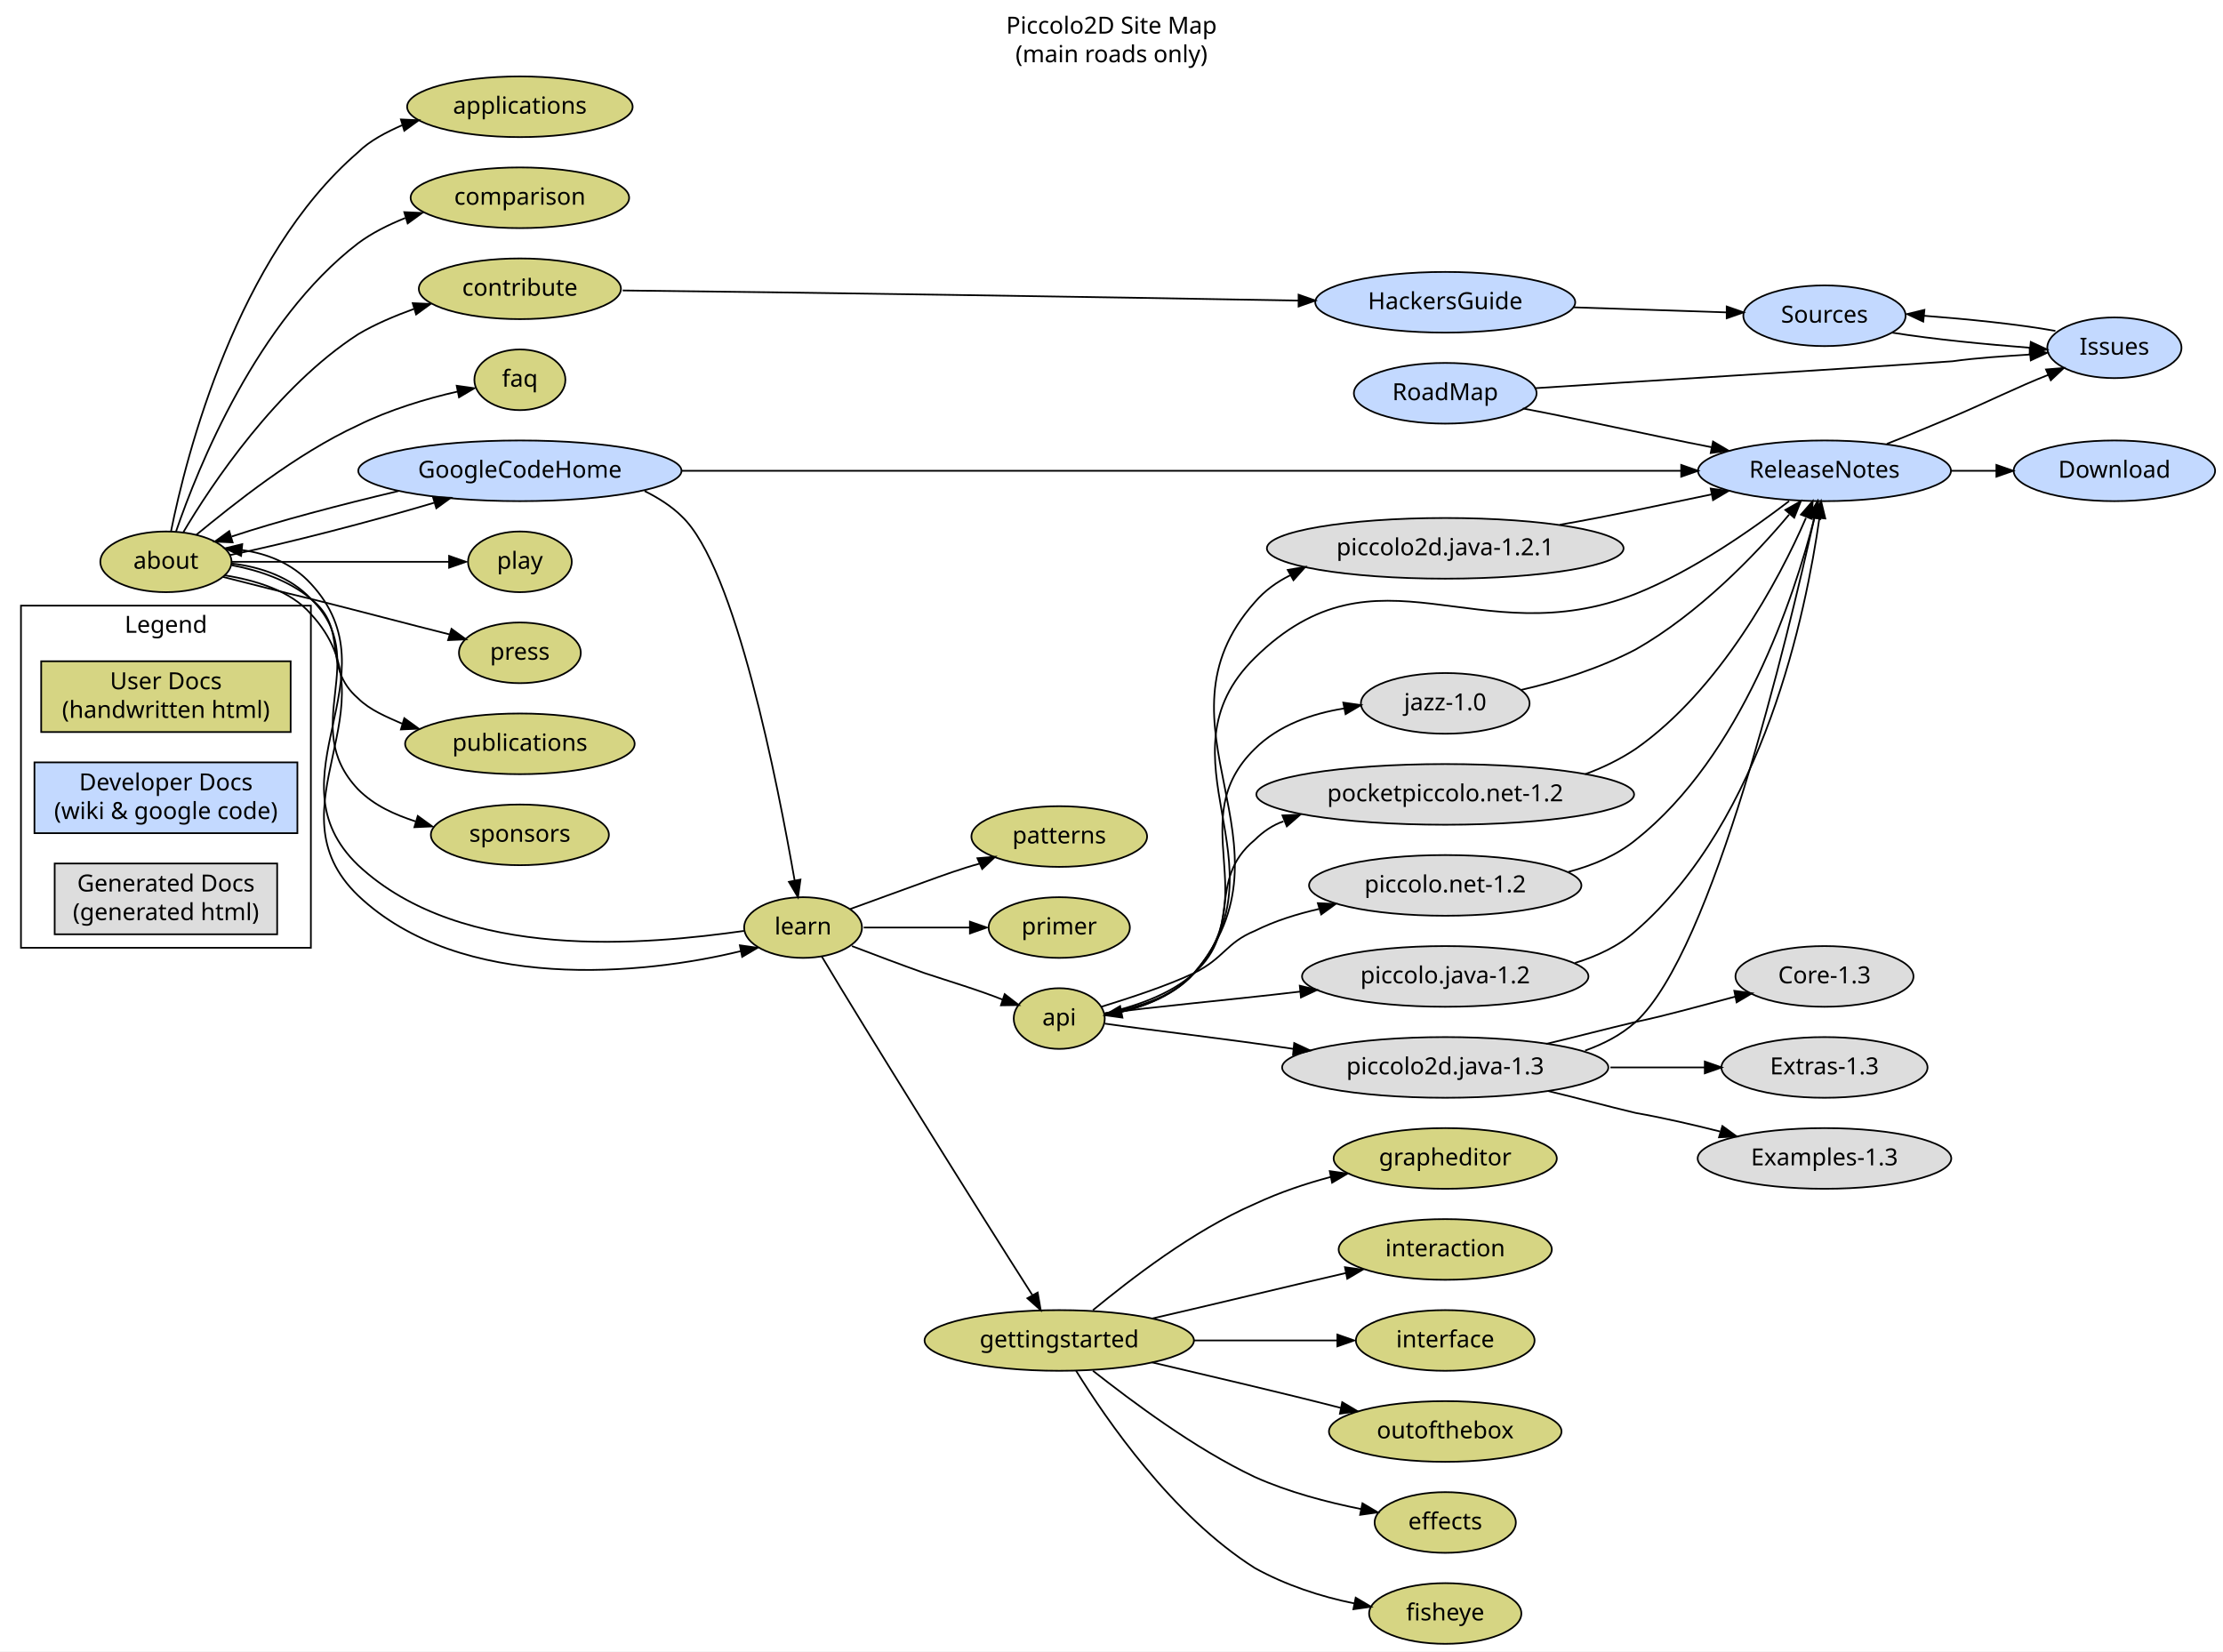
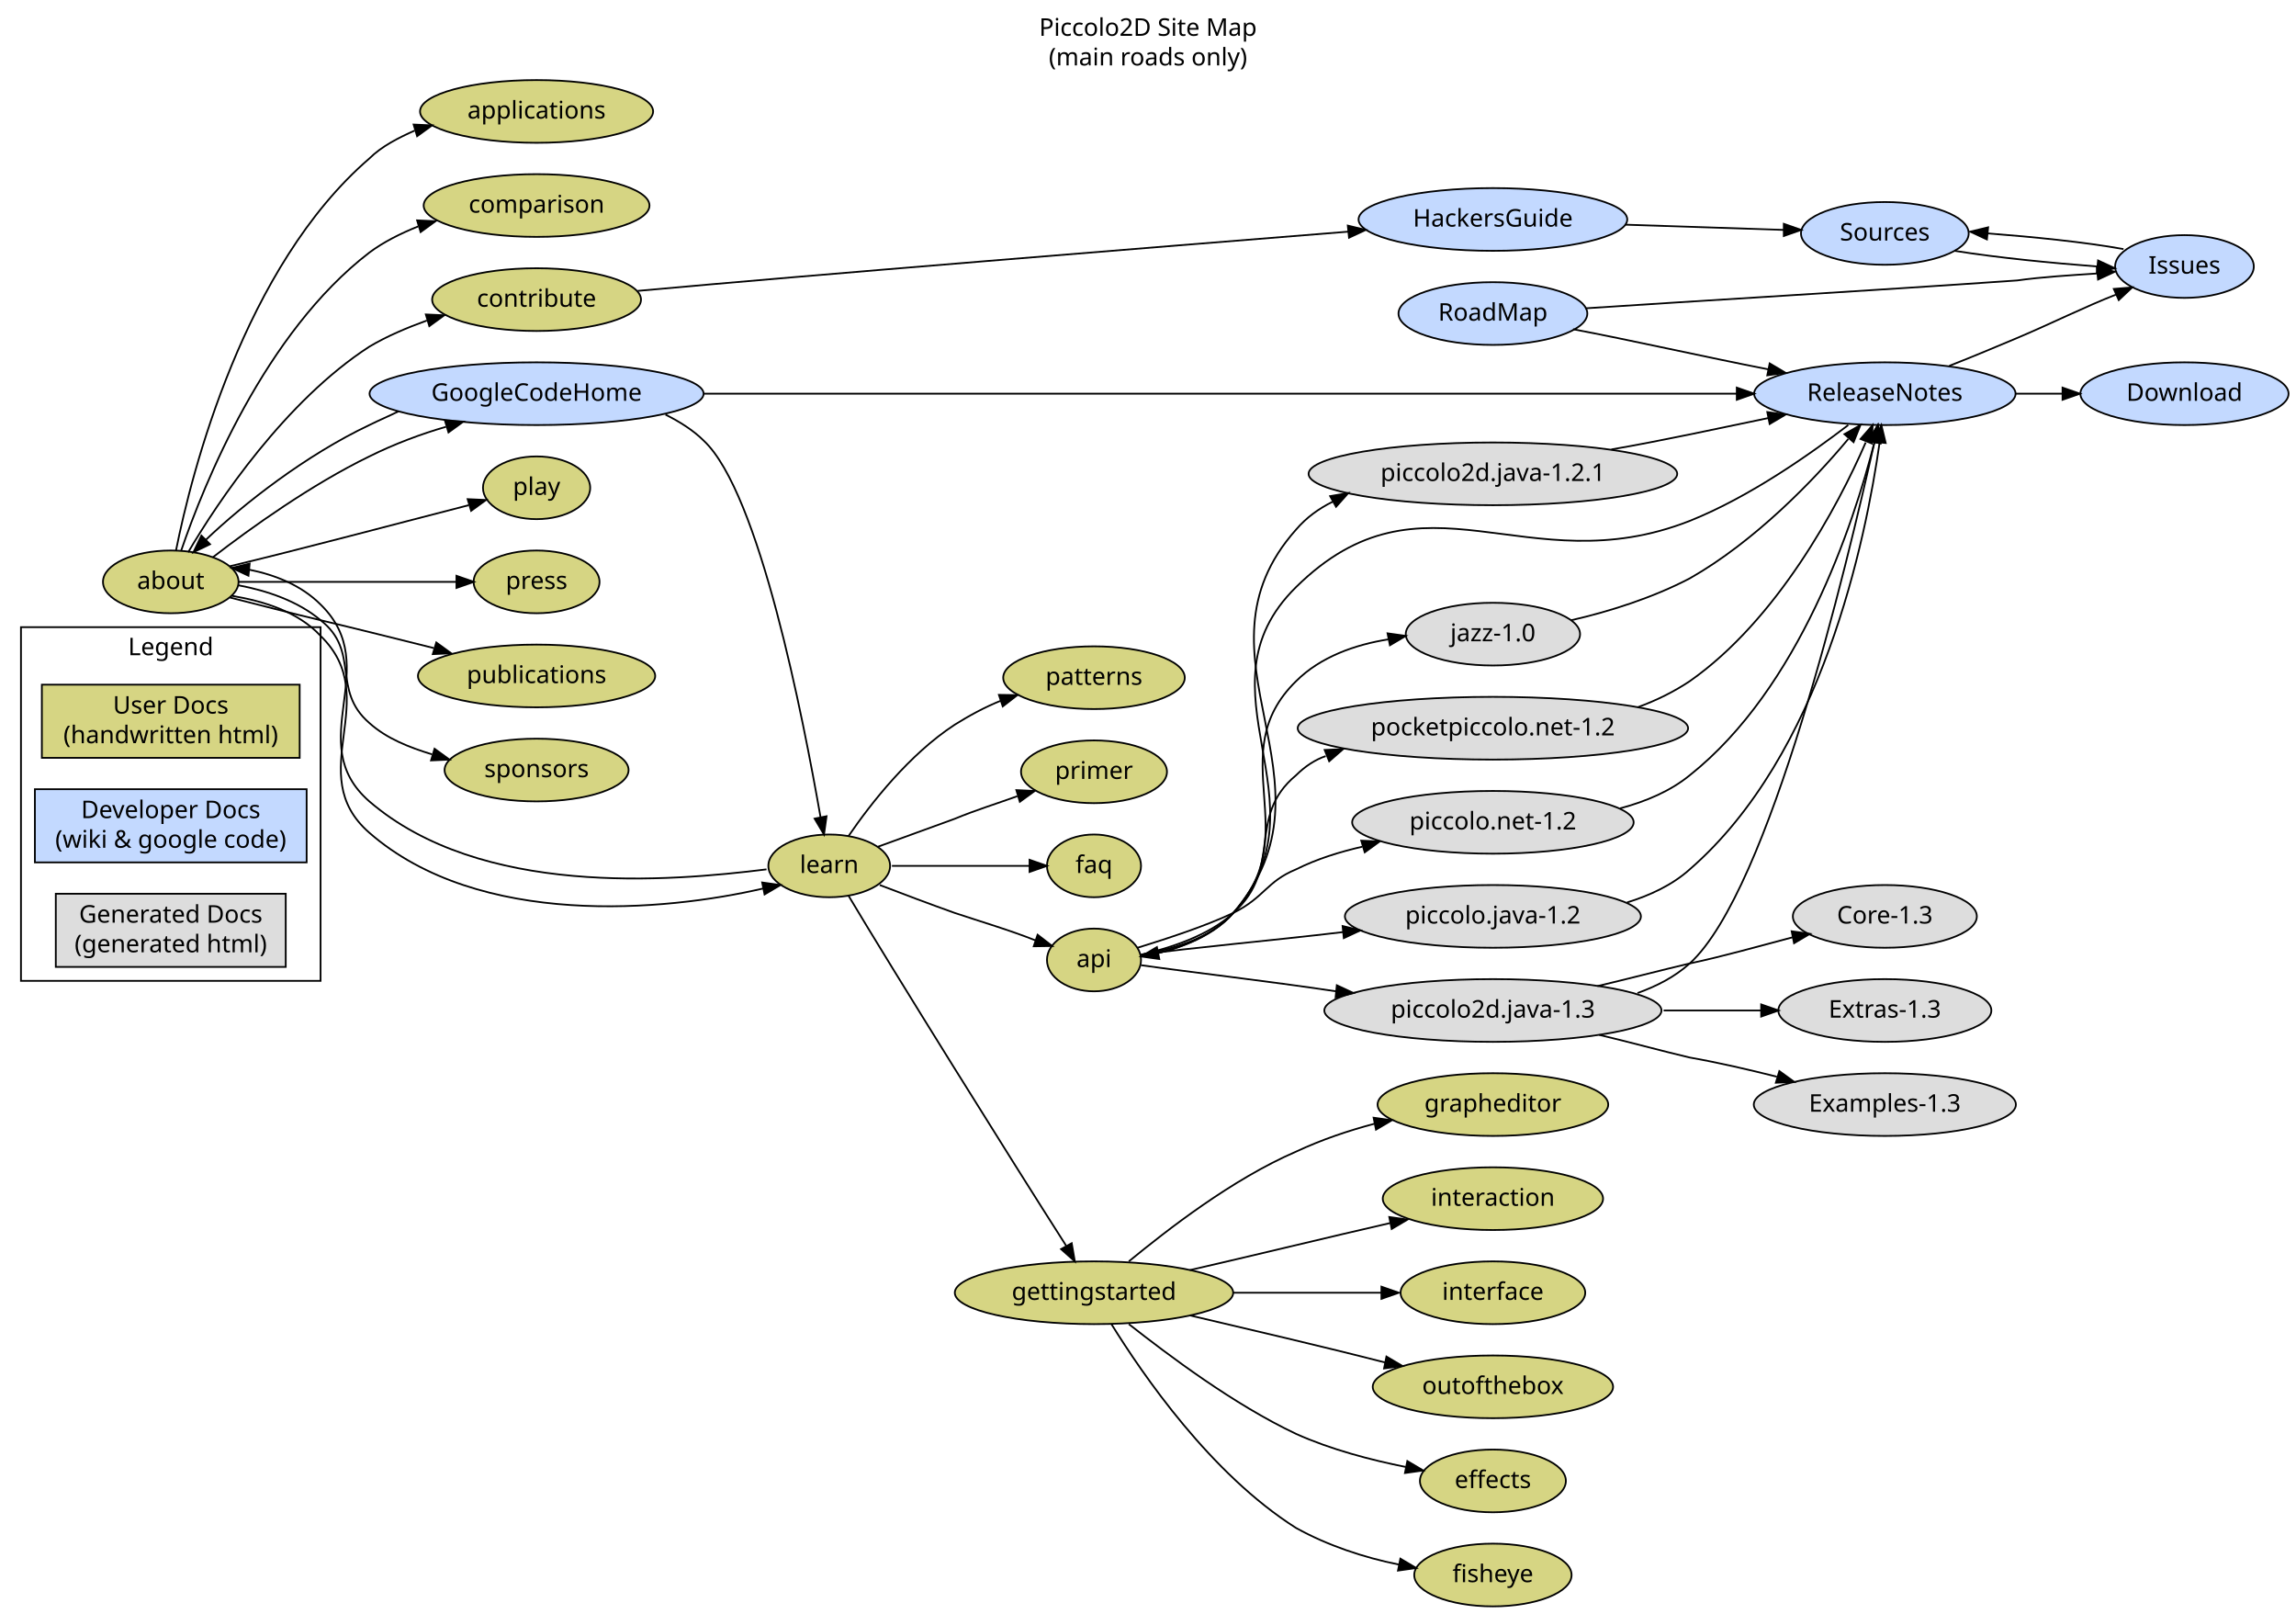
- <svg xmlns="http://www.w3.org/2000/svg" xmlns:xlink="http://www.w3.org/1999/xlink" width="864pt" height="642pt" viewBox="0.00 0.00 864.00 642.43">
-   <g id="graph0" class="graph" transform="scale(0.655539 0.655539) rotate(0) translate(4 975.347)">
-     <polygon style="fill:white;stroke:white;" points="-4,4 -4,-975.347 1314,-975.347 1314,4 -4,4" />
-     <text text-anchor="middle" x="655" y="-955.4" style="font-family:sans-serif;font-size:14.00;">Piccolo2D Site Map</text>
-     <text text-anchor="middle" x="655" y="-938.4" style="font-family:sans-serif;font-size:14.00;">(main roads only)</text>
+ <svg xmlns="http://www.w3.org/2000/svg" xmlns:xlink="http://www.w3.org/1999/xlink" width="864pt" height="607pt" viewBox="0.00 0.00 864.00 607.03">
+   <g id="graph0" class="graph" transform="scale(0.655539 0.655539) rotate(0) translate(4 921.956)">
+     <polygon style="fill:white;stroke:white;" points="-4,4 -4,-921.956 1314,-921.956 1314,4 -4,4" />
+     <text text-anchor="middle" x="655" y="-901.4" style="font-family:sans-serif;font-size:14.00;">Piccolo2D Site Map</text>
+     <text text-anchor="middle" x="655" y="-884.4" style="font-family:sans-serif;font-size:14.00;">(main roads only)</text>
    <g id="cluster2" class="cluster">
-       <polygon style="fill:none;stroke:black;" points="8,-413 8,-616 180,-616 180,-413 8,-413" />
-       <text text-anchor="middle" x="94" y="-599.9" style="font-family:sans-serif;font-size:14.00;">Legend</text>
+       <polygon style="fill:none;stroke:black;" points="8,-359 8,-562 180,-562 180,-359 8,-359" />
+       <text text-anchor="middle" x="94" y="-545.9" style="font-family:sans-serif;font-size:14.00;">Legend</text>
    </g>
    <g id="node2" class="node">
-       <polygon style="fill:#d6d583;stroke:black;" points="168,-583 20,-583 20,-541 168,-541 168,-583" />
-       <text text-anchor="middle" x="94" y="-566.4" style="font-family:sans-serif;font-size:14.00;">User Docs</text>
-       <text text-anchor="middle" x="94" y="-549.4" style="font-family:sans-serif;font-size:14.00;">(handwritten html)</text>
+       <polygon style="fill:#d6d583;stroke:black;" points="168,-529 20,-529 20,-487 168,-487 168,-529" />
+       <text text-anchor="middle" x="94" y="-512.4" style="font-family:sans-serif;font-size:14.00;">User Docs</text>
+       <text text-anchor="middle" x="94" y="-495.4" style="font-family:sans-serif;font-size:14.00;">(handwritten html)</text>
    </g>
    <g id="node3" class="node">
-       <polygon style="fill:#c3d9ff;stroke:black;" points="172,-523 16,-523 16,-481 172,-481 172,-523" />
-       <text text-anchor="middle" x="94" y="-506.4" style="font-family:sans-serif;font-size:14.00;">Developer Docs</text>
-       <text text-anchor="middle" x="94" y="-489.4" style="font-family:sans-serif;font-size:14.00;">(wiki &amp; google code)</text>
+       <polygon style="fill:#c3d9ff;stroke:black;" points="172,-469 16,-469 16,-427 172,-427 172,-469" />
+       <text text-anchor="middle" x="94" y="-452.4" style="font-family:sans-serif;font-size:14.00;">Developer Docs</text>
+       <text text-anchor="middle" x="94" y="-435.4" style="font-family:sans-serif;font-size:14.00;">(wiki &amp; google code)</text>
    </g>
    <g id="node4" class="node">
-       <polygon style="fill:#dddddd;stroke:black;" points="160,-463 28,-463 28,-421 160,-421 160,-463" />
-       <text text-anchor="middle" x="94" y="-446.4" style="font-family:sans-serif;font-size:14.00;">Generated Docs</text>
-       <text text-anchor="middle" x="94" y="-429.4" style="font-family:sans-serif;font-size:14.00;">(generated html)</text>
+       <polygon style="fill:#dddddd;stroke:black;" points="160,-409 28,-409 28,-367 160,-367 160,-409" />
+       <text text-anchor="middle" x="94" y="-392.4" style="font-family:sans-serif;font-size:14.00;">Generated Docs</text>
+       <text text-anchor="middle" x="94" y="-375.4" style="font-family:sans-serif;font-size:14.00;">(generated html)</text>
    </g>
    <g id="node5" class="node">
      <a xlink:href="http://www.cs.umd.edu/hcil/piccolo/learn/about.shtml" xlink:title="about" target="_blank">
-         <ellipse style="fill:#d6d583;stroke:black;" cx="94" cy="-642" rx="38.913" ry="18" />
-         <text text-anchor="middle" x="94" y="-637.9" style="font-family:sans-serif;font-size:14.00;">about</text>
+         <ellipse style="fill:#d6d583;stroke:black;" cx="94" cy="-588" rx="38.913" ry="18" />
+         <text text-anchor="middle" x="94" y="-583.9" style="font-family:sans-serif;font-size:14.00;">about</text>
      </a>
    </g>
    <g id="node7" class="node">
      <a xlink:href="http://www.cs.umd.edu/hcil/jazz/applications/index.shtml" xlink:title="applications" target="_blank">
-         <ellipse style="fill:#d6d583;stroke:black;" cx="304" cy="-912" rx="66.904" ry="18" />
-         <text text-anchor="middle" x="304" y="-907.9" style="font-family:sans-serif;font-size:14.00;">applications</text>
+         <ellipse style="fill:#d6d583;stroke:black;" cx="304" cy="-858" rx="66.904" ry="18" />
+         <text text-anchor="middle" x="304" y="-853.9" style="font-family:sans-serif;font-size:14.00;">applications</text>
      </a>
    </g>
    <g id="edge43" class="edge">
-       <path style="fill:none;stroke:black;" d="M97,-660C106,-705 136,-823 208,-885 215,-892 225,-897 234,-901" />
-       <polygon style="fill:black;stroke:black;" points="233.416,-904.479 244,-904 235.427,-897.774 233.416,-904.479" />
+       <path style="fill:none;stroke:black;" d="M97,-606C106,-651 136,-769 208,-831 215,-838 225,-843 234,-847" />
+       <polygon style="fill:black;stroke:black;" points="233.416,-850.479 244,-850 235.427,-843.774 233.416,-850.479" />
    </g>
    <g id="node8" class="node">
      <a xlink:href="http://www.cs.umd.edu/hcil/jazz/learn/comparison.shtml" xlink:title="comparison" target="_blank">
-         <ellipse style="fill:#d6d583;stroke:black;" cx="304" cy="-858" rx="64.82" ry="18" />
-         <text text-anchor="middle" x="304" y="-853.9" style="font-family:sans-serif;font-size:14.00;">comparison</text>
+         <ellipse style="fill:#d6d583;stroke:black;" cx="304" cy="-804" rx="64.82" ry="18" />
+         <text text-anchor="middle" x="304" y="-799.9" style="font-family:sans-serif;font-size:14.00;">comparison</text>
      </a>
    </g>
    <g id="edge45" class="edge">
-       <path style="fill:none;stroke:black;" d="M100,-660C113,-698 148,-785 208,-831 216,-837 226,-842 236,-846" />
-       <polygon style="fill:black;stroke:black;" points="235.416,-849.479 246,-849 237.427,-842.774 235.416,-849.479" />
+       <path style="fill:none;stroke:black;" d="M100,-606C113,-644 148,-731 208,-777 216,-783 226,-788 236,-792" />
+       <polygon style="fill:black;stroke:black;" points="235.416,-795.479 246,-795 237.427,-788.774 235.416,-795.479" />
    </g>
    <g id="node9" class="node">
      <a xlink:href="http://www.cs.umd.edu/hcil/jazz/contribute/index.shtml" xlink:title="contribute" target="_blank">
-         <ellipse style="fill:#d6d583;stroke:black;" cx="304" cy="-804" rx="59.955" ry="18" />
-         <text text-anchor="middle" x="304" y="-799.9" style="font-family:sans-serif;font-size:14.00;">contribute</text>
+         <ellipse style="fill:#d6d583;stroke:black;" cx="304" cy="-750" rx="59.955" ry="18" />
+         <text text-anchor="middle" x="304" y="-745.9" style="font-family:sans-serif;font-size:14.00;">contribute</text>
      </a>
    </g>
    <g id="edge47" class="edge">
-       <path style="fill:none;stroke:black;" d="M104,-659C121,-688 160,-746 208,-777 218,-783 230,-788 241,-792" />
-       <polygon style="fill:black;stroke:black;" points="240.416,-795.479 251,-795 242.427,-788.774 240.416,-795.479" />
-     </g>
-     <g id="node11" class="node">
-       <a xlink:href="http://www.cs.umd.edu/hcil/jazz/learn/dev-faq.shtml" xlink:title="faq" target="_blank">
-         <ellipse style="fill:#d6d583;stroke:black;" cx="304" cy="-750" rx="27" ry="18" />
-         <text text-anchor="middle" x="304" y="-745.9" style="font-family:sans-serif;font-size:14.00;">faq</text>
-       </a>
-     </g>
-     <g id="edge49" class="edge">
-       <path style="fill:none;stroke:black;" d="M112,-658C134,-676 171,-706 208,-723 226,-732 249,-739 267,-743" />
-       <polygon style="fill:black;stroke:black;" points="266.508,-746.471 277,-745 267.881,-739.607 266.508,-746.471" />
+       <path style="fill:none;stroke:black;" d="M104,-605C121,-634 160,-692 208,-723 218,-729 230,-734 241,-738" />
+       <polygon style="fill:black;stroke:black;" points="240.416,-741.479 251,-741 242.427,-734.774 240.416,-741.479" />
    </g>
    <g id="node17" class="node">
      <a xlink:href="http://www.cs.umd.edu/hcil/jazz/learn/index.shtml" xlink:title="learn" target="_blank">
        <ellipse style="fill:#d6d583;stroke:black;" cx="472" cy="-425" rx="34.94" ry="18" />
        <text text-anchor="middle" x="472" y="-420.9" style="font-family:sans-serif;font-size:14.00;">learn</text>
      </a>
    </g>
    <g id="edge53" class="edge">
-       <path style="fill:none;stroke:black;" d="M129,-634C147,-631 168,-625 180,-611 231,-556 154,-496 208,-444 269,-386 378,-397 435,-411" />
-       <polygon style="fill:black;stroke:black;" points="434.508,-414.471 445,-413 435.881,-407.607 434.508,-414.471" />
+       <path style="fill:none;stroke:black;" d="M129,-580C147,-577 167,-571 180,-557 217,-521 169,-478 208,-444 271,-389 378,-399 434,-412" />
+       <polygon style="fill:black;stroke:black;" points="433.508,-415.471 444,-414 434.881,-408.607 433.508,-415.471" />
    </g>
    <g id="node19" class="node">
      <a xlink:href="http://www.cs.umd.edu/hcil/jazz/play/index.shtml" xlink:title="play" target="_blank">
        <ellipse style="fill:#d6d583;stroke:black;" cx="304" cy="-642" rx="30.773" ry="18" />
        <text text-anchor="middle" x="304" y="-637.9" style="font-family:sans-serif;font-size:14.00;">play</text>
      </a>
    </g>
    <g id="edge55" class="edge">
-       <path style="fill:none;stroke:black;" d="M133,-642C170,-642 225,-642 262,-642" />
-       <polygon style="fill:black;stroke:black;" points="262,-645.5 272,-642 262,-638.5 262,-645.5" />
+       <path style="fill:none;stroke:black;" d="M128,-597C166,-606 226,-622 265,-632" />
+       <polygon style="fill:black;stroke:black;" points="264.416,-635.479 275,-635 266.427,-628.774 264.416,-635.479" />
    </g>
    <g id="node20" class="node">
      <a xlink:href="http://www.cs.umd.edu/hcil/jazz/press/index.shtml" xlink:title="press" target="_blank">
        <ellipse style="fill:#d6d583;stroke:black;" cx="304" cy="-588" rx="36.134" ry="18" />
        <text text-anchor="middle" x="304" y="-583.9" style="font-family:sans-serif;font-size:14.00;">press</text>
      </a>
    </g>
    <g id="edge57" class="edge">
-       <path style="fill:none;stroke:black;" d="M128,-633C144,-629 163,-624 180,-620 208,-613 238,-605 262,-599" />
-       <polygon style="fill:black;stroke:black;" points="263.427,-602.226 272,-596 261.416,-595.521 263.427,-602.226" />
+       <path style="fill:none;stroke:black;" d="M133,-588C169,-588 220,-588 258,-588" />
+       <polygon style="fill:black;stroke:black;" points="258,-591.5 268,-588 258,-584.5 258,-591.5" />
    </g>
    <g id="node21" class="node">
      <a xlink:href="http://www.cs.umd.edu/hcil/jazz/learn/publications.shtml" xlink:title="publications" target="_blank">
        <ellipse style="fill:#d6d583;stroke:black;" cx="304" cy="-534" rx="68.099" ry="18" />
        <text text-anchor="middle" x="304" y="-529.9" style="font-family:sans-serif;font-size:14.00;">publications</text>
      </a>
    </g>
    <g id="edge59" class="edge">
-       <path style="fill:none;stroke:black;" d="M133,-640C149,-637 167,-631 180,-620 203,-602 186,-580 208,-561 215,-554 225,-550 234,-546" />
-       <polygon style="fill:black;stroke:black;" points="235.427,-549.226 244,-543 233.416,-542.521 235.427,-549.226" />
+       <path style="fill:none;stroke:black;" d="M128,-579C144,-575 163,-570 180,-566 201,-561 225,-555 245,-550" />
+       <polygon style="fill:black;stroke:black;" points="246.427,-553.226 255,-547 244.416,-546.521 246.427,-553.226" />
    </g>
    <g id="node22" class="node">
      <a xlink:href="http://www.cs.umd.edu/hcil/jazz/team/sponsors.shtml" xlink:title="sponsors" target="_blank">
        <ellipse style="fill:#d6d583;stroke:black;" cx="304" cy="-480" rx="52.811" ry="18" />
        <text text-anchor="middle" x="304" y="-475.9" style="font-family:sans-serif;font-size:14.00;">sponsors</text>
      </a>
    </g>
    <g id="edge61" class="edge">
-       <path style="fill:none;stroke:black;" d="M133,-641C150,-639 168,-633 180,-620 217,-584 172,-545 208,-507 218,-497 230,-492 242,-488" />
-       <polygon style="fill:black;stroke:black;" points="243.427,-491.226 252,-485 241.416,-484.521 243.427,-491.226" />
+       <path style="fill:none;stroke:black;" d="M133,-586C149,-583 167,-577 180,-566 203,-548 186,-526 208,-507 218,-498 231,-493 244,-489" />
+       <polygon style="fill:black;stroke:black;" points="245.427,-492.226 254,-486 243.416,-485.521 245.427,-492.226" />
    </g>
    <g id="node26" class="node">
      <a xlink:href="http://code.google.com/p/piccolo2d/" xlink:title="GoogleCodeHome" target="_blank">
        <ellipse style="fill:#c3d9ff;stroke:black;" cx="304" cy="-696" rx="95.894" ry="18" />
        <text text-anchor="middle" x="304" y="-691.9" style="font-family:sans-serif;font-size:14.00;">GoogleCodeHome</text>
      </a>
    </g>
    <g id="edge51" class="edge">
-       <path style="fill:none;stroke:black;" d="M132,-646C166,-653 216,-666 253,-677" />
-       <polygon style="fill:black;stroke:black;" points="252.416,-680.479 263,-680 254.427,-673.774 252.416,-680.479" />
+       <path style="fill:none;stroke:black;" d="M118,-602C140,-619 175,-644 208,-660 222,-667 238,-673 252,-677" />
+       <polygon style="fill:black;stroke:black;" points="251.416,-680.479 262,-680 253.427,-673.774 251.416,-680.479" />
    </g>
    <g id="node6" class="node">
      <a xlink:href="http://www.cs.umd.edu/hcil/jazz/learn/api.shtml" xlink:title="api" target="_blank">
        <ellipse style="fill:#d6d583;stroke:black;" cx="624" cy="-371" rx="27" ry="18" />
        <text text-anchor="middle" x="624" y="-366.9" style="font-family:sans-serif;font-size:14.00;">api</text>
      </a>
    </g>
    <g id="node32" class="node">
      <ellipse style="fill:#dddddd;stroke:black;" cx="853" cy="-558" rx="50.032" ry="18" />
      <text text-anchor="middle" x="853" y="-553.9" style="font-family:sans-serif;font-size:14.00;">jazz-1.0</text>
    </g>
    <g id="edge63" class="edge">
      <path style="fill:none;stroke:black;" d="M651,-374C668,-377 691,-383 704,-398 746,-443 697,-489 740,-531 754,-545 774,-552 793,-555" />
      <polygon style="fill:black;stroke:black;" points="792.508,-558.471 803,-557 793.881,-551.607 792.508,-558.471" />
    </g>
    <g id="node33" class="node">
      <ellipse style="fill:#dddddd;stroke:black;" cx="853" cy="-504" rx="112.071" ry="18" />
      <text text-anchor="middle" x="853" y="-499.9" style="font-family:sans-serif;font-size:14.00;">pocketpiccolo.net-1.2</text>
    </g>
    <g id="edge73" class="edge">
      <path style="fill:none;stroke:black;" d="M651,-374C668,-378 690,-385 704,-398 733,-424 711,-453 740,-477 745,-482 751,-486 757,-488" />
      <polygon style="fill:black;stroke:black;" points="756.415,-491.536 767,-492 759.015,-485.036 756.415,-491.536" />
    </g>
    <g id="node34" class="node">
      <ellipse style="fill:#dddddd;stroke:black;" cx="853" cy="-450" rx="80.802" ry="18" />
      <text text-anchor="middle" x="853" y="-445.9" style="font-family:sans-serif;font-size:14.00;">piccolo.net-1.2</text>
    </g>
    <g id="edge71" class="edge">
      <path style="fill:none;stroke:black;" d="M649,-378C665,-383 687,-390 704,-398 722,-407 723,-416 740,-423 752,-429 765,-433 778,-436" />
      <polygon style="fill:black;stroke:black;" points="777.416,-439.479 788,-439 779.427,-432.774 777.416,-439.479" />
    </g>
    <g id="node35" class="node">
      <ellipse style="fill:#dddddd;stroke:black;" cx="853" cy="-396" rx="84.971" ry="18" />
      <text text-anchor="middle" x="853" y="-391.9" style="font-family:sans-serif;font-size:14.00;">piccolo.java-1.2</text>
    </g>
    <g id="edge65" class="edge">
      <path style="fill:none;stroke:black;" d="M651,-374C679,-378 725,-382 767,-387" />
      <polygon style="fill:black;stroke:black;" points="766.701,-390.488 777,-388 767.398,-383.522 766.701,-390.488" />
    </g>
    <g id="node36" class="node">
      <a xlink:href="http://piccolo2d.googlecode.com/svn/site/piccolo2d.java/release-1.2.1" xlink:title="piccolo2d.java-1.2.1" target="_blank">
        <ellipse style="fill:#dddddd;stroke:black;" cx="853" cy="-650" rx="105.818" ry="18" />
        <text text-anchor="middle" x="853" y="-645.9" style="font-family:sans-serif;font-size:14.00;">piccolo2d.java-1.2.1</text>
      </a>
    </g>
    <g id="edge67" class="edge">
      <path style="fill:none;stroke:black;" d="M651,-373C669,-376 691,-383 704,-398 769,-474 675,-545 740,-618 746,-625 753,-630 761,-634" />
      <polygon style="fill:black;stroke:black;" points="759.559,-637.203 770,-639 762.958,-631.084 759.559,-637.203" />
    </g>
    <g id="node37" class="node">
      <a xlink:href="http://piccolo2d.googlecode.com/svn/site/piccolo2d.java/release-1.3-SNAPSHOT/piccolo2d/index.html" xlink:title="piccolo2d.java-1.3" target="_blank">
        <ellipse style="fill:#dddddd;stroke:black;" cx="853" cy="-342" rx="96.785" ry="18" />
        <text text-anchor="middle" x="853" y="-337.9" style="font-family:sans-serif;font-size:14.00;">piccolo2d.java-1.3</text>
      </a>
    </g>
    <g id="edge69" class="edge">
      <path style="fill:none;stroke:black;" d="M651,-368C679,-364 723,-359 763,-353" />
      <polygon style="fill:black;stroke:black;" points="763.398,-356.478 773,-352 762.701,-349.512 763.398,-356.478" />
    </g>
    <g id="node27" class="node">
      <a xlink:href="http://code.google.com/p/piccolo2d/wiki/HackersGuide" xlink:title="HackersGuide" target="_blank">
        <ellipse style="fill:#c3d9ff;stroke:black;" cx="853" cy="-796" rx="77.132" ry="18" />
        <text text-anchor="middle" x="853" y="-791.9" style="font-family:sans-serif;font-size:14.00;">HackersGuide</text>
      </a>
    </g>
    <g id="edge75" class="edge">
-       <path style="fill:none;stroke:black;" d="M365,-803C462,-802 654,-799 766,-797" />
-       <polygon style="fill:black;stroke:black;" points="766,-800.5 776,-797 766,-793.5 766,-800.5" />
+       <path style="fill:none;stroke:black;" d="M362,-755C460,-764 658,-780 770,-789" />
+       <polygon style="fill:black;stroke:black;" points="769.701,-792.488 780,-790 770.398,-785.522 769.701,-792.488" />
    </g>
    <g id="node10" class="node">
      <a xlink:href="http://www.cs.umd.edu/hcil/piccolo/learn/effects.shtml" xlink:title="effects" target="_blank">
        <ellipse style="fill:#d6d583;stroke:black;" cx="853" cy="-72" rx="41.889" ry="18" />
        <text text-anchor="middle" x="853" y="-67.9" style="font-family:sans-serif;font-size:14.00;">effects</text>
      </a>
    </g>
+     <g id="node11" class="node">
+       <a xlink:href="http://www.cs.umd.edu/hcil/jazz/learn/dev-faq.shtml" xlink:title="faq" target="_blank">
+         <ellipse style="fill:#d6d583;stroke:black;" cx="624" cy="-425" rx="27" ry="18" />
+         <text text-anchor="middle" x="624" y="-420.9" style="font-family:sans-serif;font-size:14.00;">faq</text>
+       </a>
+     </g>
    <g id="node12" class="node">
      <a xlink:href="http://www.cs.umd.edu/hcil/piccolo/learn/fisheye.shtml" xlink:title="fisheye" target="_blank">
        <ellipse style="fill:#d6d583;stroke:black;" cx="853" cy="-18" rx="45.167" ry="18" />
        <text text-anchor="middle" x="853" y="-13.9" style="font-family:sans-serif;font-size:14.00;">fisheye</text>
      </a>
    </g>
    <g id="node13" class="node">
      <a xlink:href="http://www.cs.umd.edu/hcil/piccolo/learn/get-started.shtml" xlink:title="gettingstarted" target="_blank">
        <ellipse style="fill:#d6d583;stroke:black;" cx="624" cy="-180" rx="79.912" ry="18" />
        <text text-anchor="middle" x="624" y="-175.9" style="font-family:sans-serif;font-size:14.00;">gettingstarted</text>
      </a>
    </g>
    <g id="edge77" class="edge">
      <path style="fill:none;stroke:black;" d="M644,-162C667,-144 704,-116 740,-99 760,-90 783,-84 803,-80" />
      <polygon style="fill:black;stroke:black;" points="803.881,-83.393 813,-78 802.508,-76.529 803.881,-83.393" />
    </g>
    <g id="edge79" class="edge">
      <path style="fill:none;stroke:black;" d="M634,-162C652,-133 691,-76 740,-45 758,-35 779,-28 799,-24" />
      <polygon style="fill:black;stroke:black;" points="799.881,-27.393 809,-22 798.508,-20.529 799.881,-27.393" />
    </g>
    <g id="node14" class="node">
      <a xlink:href="http://www.cs.umd.edu/hcil/piccolo/learn/grapheditor.shtml" xlink:title="grapheditor" target="_blank">
        <ellipse style="fill:#d6d583;stroke:black;" cx="853" cy="-288" rx="66.207" ry="18" />
        <text text-anchor="middle" x="853" y="-283.9" style="font-family:sans-serif;font-size:14.00;">grapheditor</text>
      </a>
    </g>
    <g id="edge81" class="edge">
      <path style="fill:none;stroke:black;" d="M644,-198C666,-216 703,-245 740,-261 755,-268 770,-273 785,-277" />
      <polygon style="fill:black;stroke:black;" points="784.508,-280.471 795,-279 785.881,-273.607 784.508,-280.471" />
    </g>
    <g id="node15" class="node">
      <a xlink:href="http://www.cs.umd.edu/hcil/piccolo/learn/interaction.shtml" xlink:title="interaction" target="_blank">
        <ellipse style="fill:#d6d583;stroke:black;" cx="853" cy="-234" rx="63.234" ry="18" />
        <text text-anchor="middle" x="853" y="-229.9" style="font-family:sans-serif;font-size:14.00;">interaction</text>
      </a>
    </g>
    <g id="edge83" class="edge">
      <path style="fill:none;stroke:black;" d="M679,-193C714,-201 759,-212 794,-220" />
      <polygon style="fill:black;stroke:black;" points="793.508,-223.471 804,-222 794.881,-216.607 793.508,-223.471" />
    </g>
    <g id="node16" class="node">
      <a xlink:href="http://www.cs.umd.edu/hcil/piccolo/learn/interface.shtml" xlink:title="interface" target="_blank">
        <ellipse style="fill:#d6d583;stroke:black;" cx="853" cy="-180" rx="53.006" ry="18" />
        <text text-anchor="middle" x="853" y="-175.9" style="font-family:sans-serif;font-size:14.00;">interface</text>
      </a>
    </g>
    <g id="edge85" class="edge">
      <path style="fill:none;stroke:black;" d="M704,-180C732,-180 763,-180 789,-180" />
      <polygon style="fill:black;stroke:black;" points="789,-183.5 799,-180 789,-176.5 789,-183.5" />
    </g>
    <g id="node18" class="node">
      <a xlink:href="http://www.cs.umd.edu/hcil/piccolo/learn/out-of-box-java.shtml" xlink:title="outofthebox" target="_blank">
        <ellipse style="fill:#d6d583;stroke:black;" cx="853" cy="-126" rx="68.988" ry="18" />
        <text text-anchor="middle" x="853" y="-121.9" style="font-family:sans-serif;font-size:14.00;">outofthebox</text>
      </a>
    </g>
    <g id="edge87" class="edge">
      <path style="fill:none;stroke:black;" d="M679,-167C713,-159 756,-149 791,-140" />
      <polygon style="fill:black;stroke:black;" points="791.881,-143.393 801,-138 790.508,-136.529 791.881,-143.393" />
    </g>
    <g id="edge89" class="edge">
-       <path style="fill:none;stroke:black;" d="M437,-423C380,-415 270,-404 208,-462 154,-514 231,-574 180,-629 169,-641 154,-647 139,-649" />
-       <polygon style="fill:black;stroke:black;" points="138.602,-645.522 129,-650 139.299,-652.488 138.602,-645.522" />
+       <path style="fill:none;stroke:black;" d="M436,-423C380,-416 272,-407 208,-462 169,-496 217,-539 180,-575 169,-586 154,-592 139,-595" />
+       <polygon style="fill:black;stroke:black;" points="138.602,-591.522 129,-596 139.299,-598.488 138.602,-591.522" />
    </g>
    <g id="edge91" class="edge">
      <path style="fill:none;stroke:black;" d="M501,-414C514,-409 530,-403 544,-398 559,-393 576,-388 591,-382" />
      <polygon style="fill:black;stroke:black;" points="591.62,-385.483 600,-379 589.406,-378.842 591.62,-385.483" />
    </g>
+     <g id="edge49" class="edge">
+       <path style="fill:none;stroke:black;" d="M508,-425C532,-425 563,-425 587,-425" />
+       <polygon style="fill:black;stroke:black;" points="587,-428.5 597,-425 587,-421.5 587,-428.5" />
+     </g>
    <g id="edge93" class="edge">
      <path style="fill:none;stroke:black;" d="M483,-408C508,-366 576,-257 608,-207" />
      <polygon style="fill:black;stroke:black;" points="611.203,-208.441 613,-198 605.084,-205.042 611.203,-208.441" />
    </g>
    <g id="node23" class="node">
      <a xlink:href="http://www.cs.umd.edu/hcil/jazz/learn/patterns.shtml" xlink:title="patterns" target="_blank">
-         <ellipse style="fill:#d6d583;stroke:black;" cx="624" cy="-479" rx="52.116" ry="18" />
-         <text text-anchor="middle" x="624" y="-474.9" style="font-family:sans-serif;font-size:14.00;">patterns</text>
+         <ellipse style="fill:#d6d583;stroke:black;" cx="624" cy="-533" rx="52.116" ry="18" />
+         <text text-anchor="middle" x="624" y="-528.9" style="font-family:sans-serif;font-size:14.00;">patterns</text>
      </a>
    </g>
    <g id="edge95" class="edge">
-       <path style="fill:none;stroke:black;" d="M500,-436C514,-441 530,-447 544,-452 555,-456 566,-460 577,-463" />
-       <polygon style="fill:black;stroke:black;" points="575.44,-466.137 586,-467 578.283,-459.74 575.44,-466.137" />
+       <path style="fill:none;stroke:black;" d="M483,-442C496,-461 518,-489 544,-506 552,-511 561,-516 571,-520" />
+       <polygon style="fill:black;stroke:black;" points="569.406,-523.158 580,-523 571.62,-516.517 569.406,-523.158" />
    </g>
    <g id="node24" class="node">
      <a xlink:href="http://www.cs.umd.edu/hcil/jazz/learn/graphics.shtml" xlink:title="primer" target="_blank">
-         <ellipse style="fill:#d6d583;stroke:black;" cx="624" cy="-425" rx="41.889" ry="18" />
-         <text text-anchor="middle" x="624" y="-420.9" style="font-family:sans-serif;font-size:14.00;">primer</text>
+         <ellipse style="fill:#d6d583;stroke:black;" cx="624" cy="-479" rx="41.889" ry="18" />
+         <text text-anchor="middle" x="624" y="-474.9" style="font-family:sans-serif;font-size:14.00;">primer</text>
      </a>
    </g>
    <g id="edge97" class="edge">
-       <path style="fill:none;stroke:black;" d="M508,-425C527,-425 550,-425 571,-425" />
-       <polygon style="fill:black;stroke:black;" points="571,-428.5 581,-425 571,-421.5 571,-428.5" />
+       <path style="fill:none;stroke:black;" d="M500,-436C514,-441 530,-447 544,-452 556,-457 569,-461 580,-465" />
+       <polygon style="fill:black;stroke:black;" points="579.416,-468.479 590,-468 581.427,-461.774 579.416,-468.479" />
    </g>
    <g id="node25" class="node">
      <a xlink:href="http://code.google.com/p/piccolo2d/downloads/list" xlink:title="Download" target="_blank">
        <ellipse style="fill:#c3d9ff;stroke:black;" cx="1250" cy="-696" rx="59.76" ry="18" />
        <text text-anchor="middle" x="1250" y="-691.9" style="font-family:sans-serif;font-size:14.00;">Download</text>
      </a>
    </g>
    <g id="edge3" class="edge">
-       <path style="fill:none;stroke:black;" d="M232,-684C198,-676 160,-666 133,-657" />
-       <polygon style="fill:black;stroke:black;" points="133.584,-653.521 123,-654 131.573,-660.226 133.584,-653.521" />
+       <path style="fill:none;stroke:black;" d="M225,-686C219,-683 214,-681 208,-678 172,-661 136,-633 114,-612" />
+       <polygon style="fill:black;stroke:black;" points="116.546,-609.596 107,-605 111.596,-614.546 116.546,-609.596" />
    </g>
    <g id="edge5" class="edge">
      <path style="fill:none;stroke:black;" d="M378,-684C386,-680 394,-675 400,-669 432,-639 457,-510 467,-453" />
      <polygon style="fill:black;stroke:black;" points="470.471,-453.492 469,-443 463.607,-452.119 470.471,-453.492" />
    </g>
    <g id="node29" class="node">
      <a xlink:href="http://code.google.com/p/piccolo2d/wiki/ReleaseNotes" xlink:title="ReleaseNotes" target="_blank">
        <ellipse style="fill:#c3d9ff;stroke:black;" cx="1078" cy="-696" rx="75.047" ry="18" />
        <text text-anchor="middle" x="1078" y="-691.9" style="font-family:sans-serif;font-size:14.00;">ReleaseNotes</text>
      </a>
    </g>
    <g id="edge7" class="edge">
      <path style="fill:none;stroke:black;" d="M400,-696C552,-696 847,-696 993,-696" />
      <polygon style="fill:black;stroke:black;" points="993,-699.5 1003,-696 993,-692.5 993,-699.5" />
    </g>
    <g id="node31" class="node">
      <a xlink:href="http://code.google.com/p/piccolo2d/wiki/CheckoutInstructions" xlink:title="Sources" target="_blank">
        <ellipse style="fill:#c3d9ff;stroke:black;" cx="1078" cy="-788" rx="48.14" ry="18" />
        <text text-anchor="middle" x="1078" y="-783.9" style="font-family:sans-serif;font-size:14.00;">Sources</text>
      </a>
    </g>
    <g id="edge9" class="edge">
      <path style="fill:none;stroke:black;" d="M929,-793C958,-792 992,-791 1020,-790" />
      <polygon style="fill:black;stroke:black;" points="1020,-793.5 1030,-790 1020,-786.5 1020,-793.5" />
    </g>
    <g id="node28" class="node">
      <a xlink:href="http://code.google.com/p/piccolo2d/issues" xlink:title="Issues" target="_blank">
        <ellipse style="fill:#c3d9ff;stroke:black;" cx="1250" cy="-769" rx="39.806" ry="18" />
        <text text-anchor="middle" x="1250" y="-764.9" style="font-family:sans-serif;font-size:14.00;">Issues</text>
      </a>
    </g>
    <g id="edge11" class="edge">
      <path style="fill:none;stroke:black;" d="M1215,-779C1193,-783 1163,-786 1137,-788" />
      <polygon style="fill:black;stroke:black;" points="1136.6,-784.522 1127,-789 1137.3,-791.488 1136.6,-784.522" />
    </g>
    <g id="edge13" class="edge">
      <path style="fill:none;stroke:black;" d="M1057,-678C1036,-662 1001,-637 966,-623 872,-586 813,-657 740,-585 680,-526 760,-462 704,-398 693,-386 677,-379 661,-375" />
      <polygon style="fill:black;stroke:black;" points="661.492,-371.529 651,-373 660.119,-378.393 661.492,-371.529" />
    </g>
    <g id="edge17" class="edge">
      <path style="fill:none;stroke:black;" d="M1153,-696C1162,-696 1171,-696 1180,-696" />
      <polygon style="fill:black;stroke:black;" points="1180,-699.5 1190,-696 1180,-692.5 1180,-699.5" />
    </g>
    <g id="edge15" class="edge">
      <path style="fill:none;stroke:black;" d="M1115,-712C1128,-717 1142,-723 1154,-728 1173,-736 1193,-746 1211,-753" />
      <polygon style="fill:black;stroke:black;" points="1209.44,-756.137 1220,-757 1212.28,-749.74 1209.44,-756.137" />
    </g>
    <g id="node30" class="node">
      <a xlink:href="http://code.google.com/p/piccolo2d/wiki/RoadMap" xlink:title="RoadMap" target="_blank">
        <ellipse style="fill:#c3d9ff;stroke:black;" cx="853" cy="-742" rx="54.201" ry="18" />
        <text text-anchor="middle" x="853" y="-737.9" style="font-family:sans-serif;font-size:14.00;">RoadMap</text>
      </a>
    </g>
    <g id="edge19" class="edge">
      <path style="fill:none;stroke:black;" d="M906,-745C966,-749 1068,-755 1154,-761 1168,-763 1185,-764 1200,-765" />
      <polygon style="fill:black;stroke:black;" points="1199.7,-768.488 1210,-766 1200.4,-761.522 1199.7,-768.488" />
    </g>
    <g id="edge21" class="edge">
      <path style="fill:none;stroke:black;" d="M899,-733C931,-727 975,-717 1011,-710" />
      <polygon style="fill:black;stroke:black;" points="1011.88,-713.393 1021,-708 1010.51,-706.529 1011.88,-713.393" />
    </g>
    <g id="edge23" class="edge">
      <path style="fill:none;stroke:black;" d="M1118,-778C1143,-774 1174,-771 1200,-769" />
      <polygon style="fill:black;stroke:black;" points="1200.4,-772.478 1210,-768 1199.7,-765.512 1200.4,-772.478" />
    </g>
    <g id="edge25" class="edge">
      <path style="fill:none;stroke:black;" d="M898,-566C920,-571 945,-579 966,-590 1003,-611 1037,-646 1057,-670" />
      <polygon style="fill:black;stroke:black;" points="1054.78,-672.779 1064,-678 1060.05,-668.169 1054.78,-672.779" />
    </g>
    <g id="edge41" class="edge">
      <path style="fill:none;stroke:black;" d="M936,-516C947,-520 957,-525 966,-531 1016,-566 1051,-631 1067,-668" />
      <polygon style="fill:black;stroke:black;" points="1064.04,-670.015 1071,-678 1070.54,-667.415 1064.04,-670.015" />
    </g>
    <g id="edge39" class="edge">
      <path style="fill:none;stroke:black;" d="M926,-458C941,-462 955,-468 966,-477 1029,-527 1060,-621 1072,-668" />
      <polygon style="fill:black;stroke:black;" points="1068.61,-668.881 1074,-678 1075.47,-667.508 1068.61,-668.881" />
    </g>
    <g id="edge29" class="edge">
      <path style="fill:none;stroke:black;" d="M930,-404C943,-408 956,-414 966,-423 1042,-489 1067,-612 1075,-668" />
      <polygon style="fill:black;stroke:black;" points="1071.52,-668.398 1076,-678 1078.49,-667.701 1071.52,-668.398" />
    </g>
    <g id="edge27" class="edge">
      <path style="fill:none;stroke:black;" d="M921,-664C950,-669 982,-676 1011,-682" />
      <polygon style="fill:black;stroke:black;" points="1010.51,-685.471 1021,-684 1011.88,-678.607 1010.51,-685.471" />
    </g>
    <g id="edge37" class="edge">
      <path style="fill:none;stroke:black;" d="M936,-352C947,-356 957,-361 966,-369 1012,-411 1056,-597 1072,-668" />
      <polygon style="fill:black;stroke:black;" points="1068.61,-668.881 1074,-678 1075.47,-667.508 1068.61,-668.881" />
    </g>
    <g id="node38" class="node">
      <a xlink:href="http://piccolo2d.googlecode.com/svn/site/piccolo2d.java/release-1.3-SNAPSHOT/piccolo2d-core/index.html" xlink:title="Core-1.3" target="_blank">
        <ellipse style="fill:#dddddd;stroke:black;" cx="1078" cy="-396" rx="52.811" ry="18" />
        <text text-anchor="middle" x="1078" y="-391.9" style="font-family:sans-serif;font-size:14.00;">Core-1.3</text>
      </a>
    </g>
    <g id="edge31" class="edge">
      <path style="fill:none;stroke:black;" d="M913,-356C930,-360 949,-365 966,-369 985,-373 1006,-379 1025,-384" />
      <polygon style="fill:black;stroke:black;" points="1024.51,-387.471 1035,-386 1025.88,-380.607 1024.51,-387.471" />
    </g>
    <g id="node39" class="node">
      <a xlink:href="http://piccolo2d.googlecode.com/svn/site/piccolo2d.java/release-1.3-SNAPSHOT/piccolo2d-extras/index.html" xlink:title="Extras-1.3" target="_blank">
        <ellipse style="fill:#dddddd;stroke:black;" cx="1078" cy="-342" rx="61.15" ry="18" />
        <text text-anchor="middle" x="1078" y="-337.9" style="font-family:sans-serif;font-size:14.00;">Extras-1.3</text>
      </a>
    </g>
    <g id="edge35" class="edge">
      <path style="fill:none;stroke:black;" d="M951,-342C969,-342 989,-342 1007,-342" />
      <polygon style="fill:black;stroke:black;" points="1007,-345.5 1017,-342 1007,-338.5 1007,-345.5" />
    </g>
    <g id="node40" class="node">
      <a xlink:href="http://piccolo2d.googlecode.com/svn/site/piccolo2d.java/release-1.3-SNAPSHOT/piccolo2d-examples/index.html" xlink:title="Examples-1.3" target="_blank">
        <ellipse style="fill:#dddddd;stroke:black;" cx="1078" cy="-288" rx="75.241" ry="18" />
        <text text-anchor="middle" x="1078" y="-283.9" style="font-family:sans-serif;font-size:14.00;">Examples-1.3</text>
      </a>
    </g>
    <g id="edge33" class="edge">
      <path style="fill:none;stroke:black;" d="M914,-328C931,-324 949,-319 966,-315 983,-312 1000,-308 1016,-304" />
      <polygon style="fill:black;stroke:black;" points="1017.43,-307.226 1026,-301 1015.42,-300.521 1017.43,-307.226" />
    </g>
  </g>
</svg>
